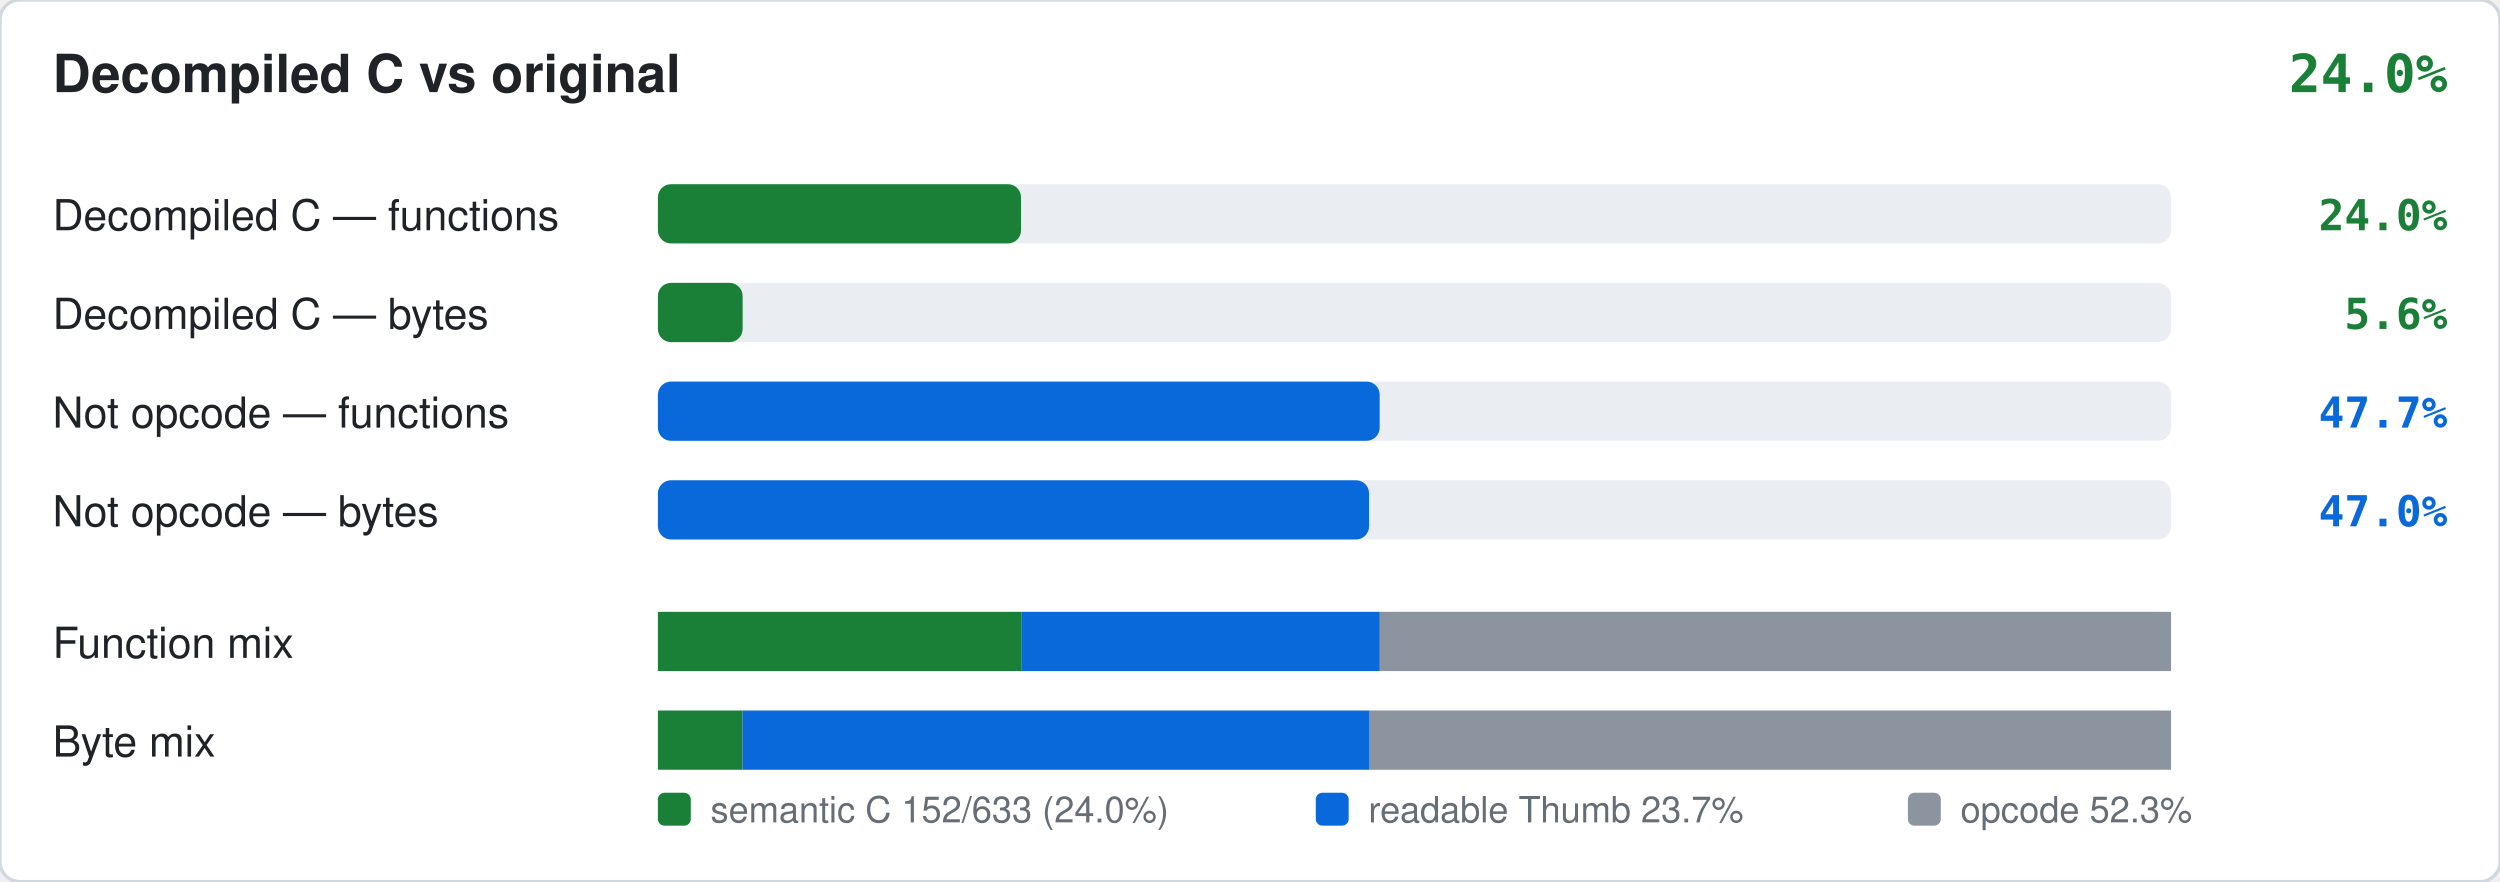
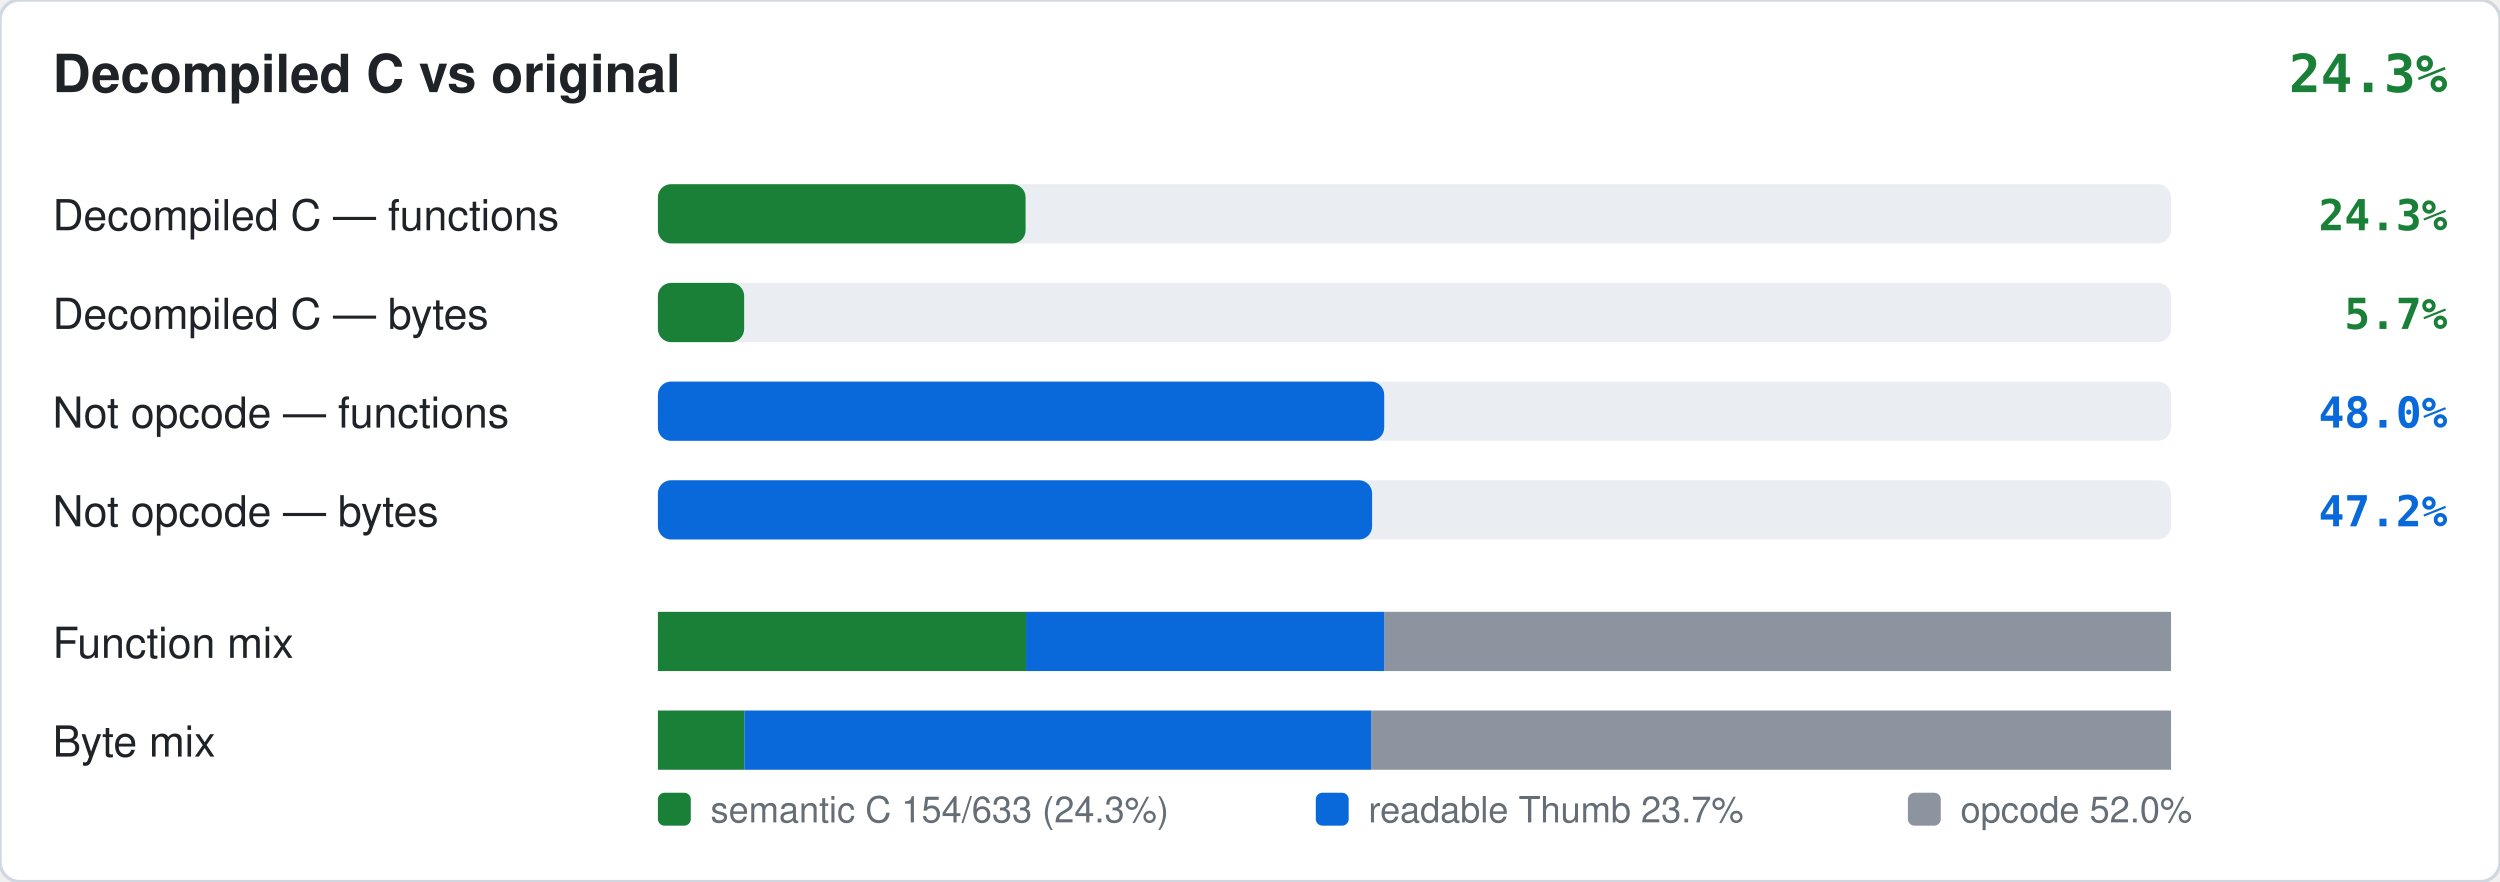
- <svg xmlns="http://www.w3.org/2000/svg" width="760" height="268" viewBox="0 0 760 268" role="img" aria-label="Decompiled C 24.0% functions, 5.6% bytes (152/633, 5,048/90,272)">
+ <svg xmlns="http://www.w3.org/2000/svg" width="760" height="268" viewBox="0 0 760 268" role="img" aria-label="Decompiled C 24.3% functions, 5.7% bytes (154/633, 5,160/90,272)">
  <rect width="760" height="268" rx="6" fill="#ffffff" stroke="#d0d7de" />
  <text x="16" y="28" font-family="-apple-system,BlinkMacSystemFont,Segoe UI,Helvetica,Arial,sans-serif" font-size="16" font-weight="600" fill="#1f2328">Decompiled C vs original</text>
-   <text x="744" y="28" text-anchor="end" font-family="ui-monospace,SFMono-Regular,Menlo,Consolas,monospace" font-size="16" font-weight="700" fill="#1a7f37">24.0%</text>
+   <text x="744" y="28" text-anchor="end" font-family="ui-monospace,SFMono-Regular,Menlo,Consolas,monospace" font-size="16" font-weight="700" fill="#1a7f37">24.3%</text>
  <text x="16" y="70" font-family="-apple-system,BlinkMacSystemFont,Segoe UI,Helvetica,Arial,sans-serif" font-size="13" fill="#1f2328">Decompiled C — functions</text>
  <rect x="200.00" y="56.00" width="460.00" height="18.00" rx="4" fill="#eaeef2" />
-   <rect x="200.00" y="56.00" width="110.40" height="18.00" rx="4" fill="#1a7f37" />
-   <text x="744" y="70" text-anchor="end" font-family="ui-monospace,SFMono-Regular,Menlo,Consolas,monospace" font-size="13" font-weight="700" fill="#1a7f37">24.0%</text>
+   <rect x="200.00" y="56.00" width="111.78" height="18.00" rx="4" fill="#1a7f37" />
+   <text x="744" y="70" text-anchor="end" font-family="ui-monospace,SFMono-Regular,Menlo,Consolas,monospace" font-size="13" font-weight="700" fill="#1a7f37">24.3%</text>
  <text x="16" y="100" font-family="-apple-system,BlinkMacSystemFont,Segoe UI,Helvetica,Arial,sans-serif" font-size="13" fill="#1f2328">Decompiled C — bytes</text>
  <rect x="200.00" y="86.00" width="460.00" height="18.00" rx="4" fill="#eaeef2" />
-   <rect x="200.00" y="86.00" width="25.76" height="18.00" rx="4" fill="#1a7f37" />
-   <text x="744" y="100" text-anchor="end" font-family="ui-monospace,SFMono-Regular,Menlo,Consolas,monospace" font-size="13" font-weight="700" fill="#1a7f37">5.6%</text>
+   <rect x="200.00" y="86.00" width="26.22" height="18.00" rx="4" fill="#1a7f37" />
+   <text x="744" y="100" text-anchor="end" font-family="ui-monospace,SFMono-Regular,Menlo,Consolas,monospace" font-size="13" font-weight="700" fill="#1a7f37">5.7%</text>
  <text x="16" y="130" font-family="-apple-system,BlinkMacSystemFont,Segoe UI,Helvetica,Arial,sans-serif" font-size="13" fill="#1f2328">Not opcode — functions</text>
  <rect x="200.00" y="116.00" width="460.00" height="18.00" rx="4" fill="#eaeef2" />
-   <rect x="200.00" y="116.00" width="219.42" height="18.00" rx="4" fill="#0969da" />
-   <text x="744" y="130" text-anchor="end" font-family="ui-monospace,SFMono-Regular,Menlo,Consolas,monospace" font-size="13" font-weight="700" fill="#0969da">47.7%</text>
+   <rect x="200.00" y="116.00" width="220.80" height="18.00" rx="4" fill="#0969da" />
+   <text x="744" y="130" text-anchor="end" font-family="ui-monospace,SFMono-Regular,Menlo,Consolas,monospace" font-size="13" font-weight="700" fill="#0969da">48.0%</text>
  <text x="16" y="160" font-family="-apple-system,BlinkMacSystemFont,Segoe UI,Helvetica,Arial,sans-serif" font-size="13" fill="#1f2328">Not opcode — bytes</text>
  <rect x="200.00" y="146.00" width="460.00" height="18.00" rx="4" fill="#eaeef2" />
-   <rect x="200.00" y="146.00" width="216.20" height="18.00" rx="4" fill="#0969da" />
-   <text x="744" y="160" text-anchor="end" font-family="ui-monospace,SFMono-Regular,Menlo,Consolas,monospace" font-size="13" font-weight="700" fill="#0969da">47.0%</text>
+   <rect x="200.00" y="146.00" width="217.12" height="18.00" rx="4" fill="#0969da" />
+   <text x="744" y="160" text-anchor="end" font-family="ui-monospace,SFMono-Regular,Menlo,Consolas,monospace" font-size="13" font-weight="700" fill="#0969da">47.2%</text>
  <text x="16" y="200" font-family="-apple-system,BlinkMacSystemFont,Segoe UI,Helvetica,Arial,sans-serif" font-size="13" fill="#1f2328">Function mix</text>
  <rect x="200.00" y="186.00" width="460.00" height="18.00" rx="4" fill="#eaeef2" />
-   <rect x="200.00" y="186.00" width="110.46" height="18.00" fill="#1a7f37" />
-   <rect x="310.46" y="186.00" width="109.00" height="18.00" fill="#0969da" />
-   <rect x="419.46" y="186.00" width="240.54" height="18.00" fill="#8c959f" />
+   <rect x="200.00" y="186.00" width="111.91" height="18.00" fill="#1a7f37" />
+   <rect x="311.91" y="186.00" width="109.00" height="18.00" fill="#0969da" />
+   <rect x="420.92" y="186.00" width="239.08" height="18.00" fill="#8c959f" />
  <text x="16" y="230" font-family="-apple-system,BlinkMacSystemFont,Segoe UI,Helvetica,Arial,sans-serif" font-size="13" fill="#1f2328">Byte mix</text>
  <rect x="200.00" y="216.00" width="460.00" height="18.00" rx="4" fill="#eaeef2" />
-   <rect x="200.00" y="216.00" width="25.72" height="18.00" fill="#1a7f37" />
-   <rect x="225.72" y="216.00" width="190.65" height="18.00" fill="#0969da" />
-   <rect x="416.37" y="216.00" width="243.63" height="18.00" fill="#8c959f" />
+   <rect x="200.00" y="216.00" width="26.29" height="18.00" fill="#1a7f37" />
+   <rect x="226.29" y="216.00" width="190.65" height="18.00" fill="#0969da" />
+   <rect x="416.94" y="216.00" width="243.06" height="18.00" fill="#8c959f" />
  <rect x="200" y="241" width="10" height="10" rx="2" fill="#1a7f37" />
-   <text x="216" y="250" font-family="-apple-system,BlinkMacSystemFont,Segoe UI,Helvetica,Arial,sans-serif" font-size="11" fill="#656d76">semantic C 152/633 (24.0%)</text>
+   <text x="216" y="250" font-family="-apple-system,BlinkMacSystemFont,Segoe UI,Helvetica,Arial,sans-serif" font-size="11" fill="#656d76">semantic C 154/633 (24.3%)</text>
  <rect x="400" y="241" width="10" height="10" rx="2" fill="#0969da" />
  <text x="416" y="250" font-family="-apple-system,BlinkMacSystemFont,Segoe UI,Helvetica,Arial,sans-serif" font-size="11" fill="#656d76">readable Thumb 23.7%</text>
  <rect x="580" y="241" width="10" height="10" rx="2" fill="#8c959f" />
-   <text x="596" y="250" font-family="-apple-system,BlinkMacSystemFont,Segoe UI,Helvetica,Arial,sans-serif" font-size="11" fill="#656d76">opcode 52.3%</text>
+   <text x="596" y="250" font-family="-apple-system,BlinkMacSystemFont,Segoe UI,Helvetica,Arial,sans-serif" font-size="11" fill="#656d76">opcode 52.0%</text>
</svg>
